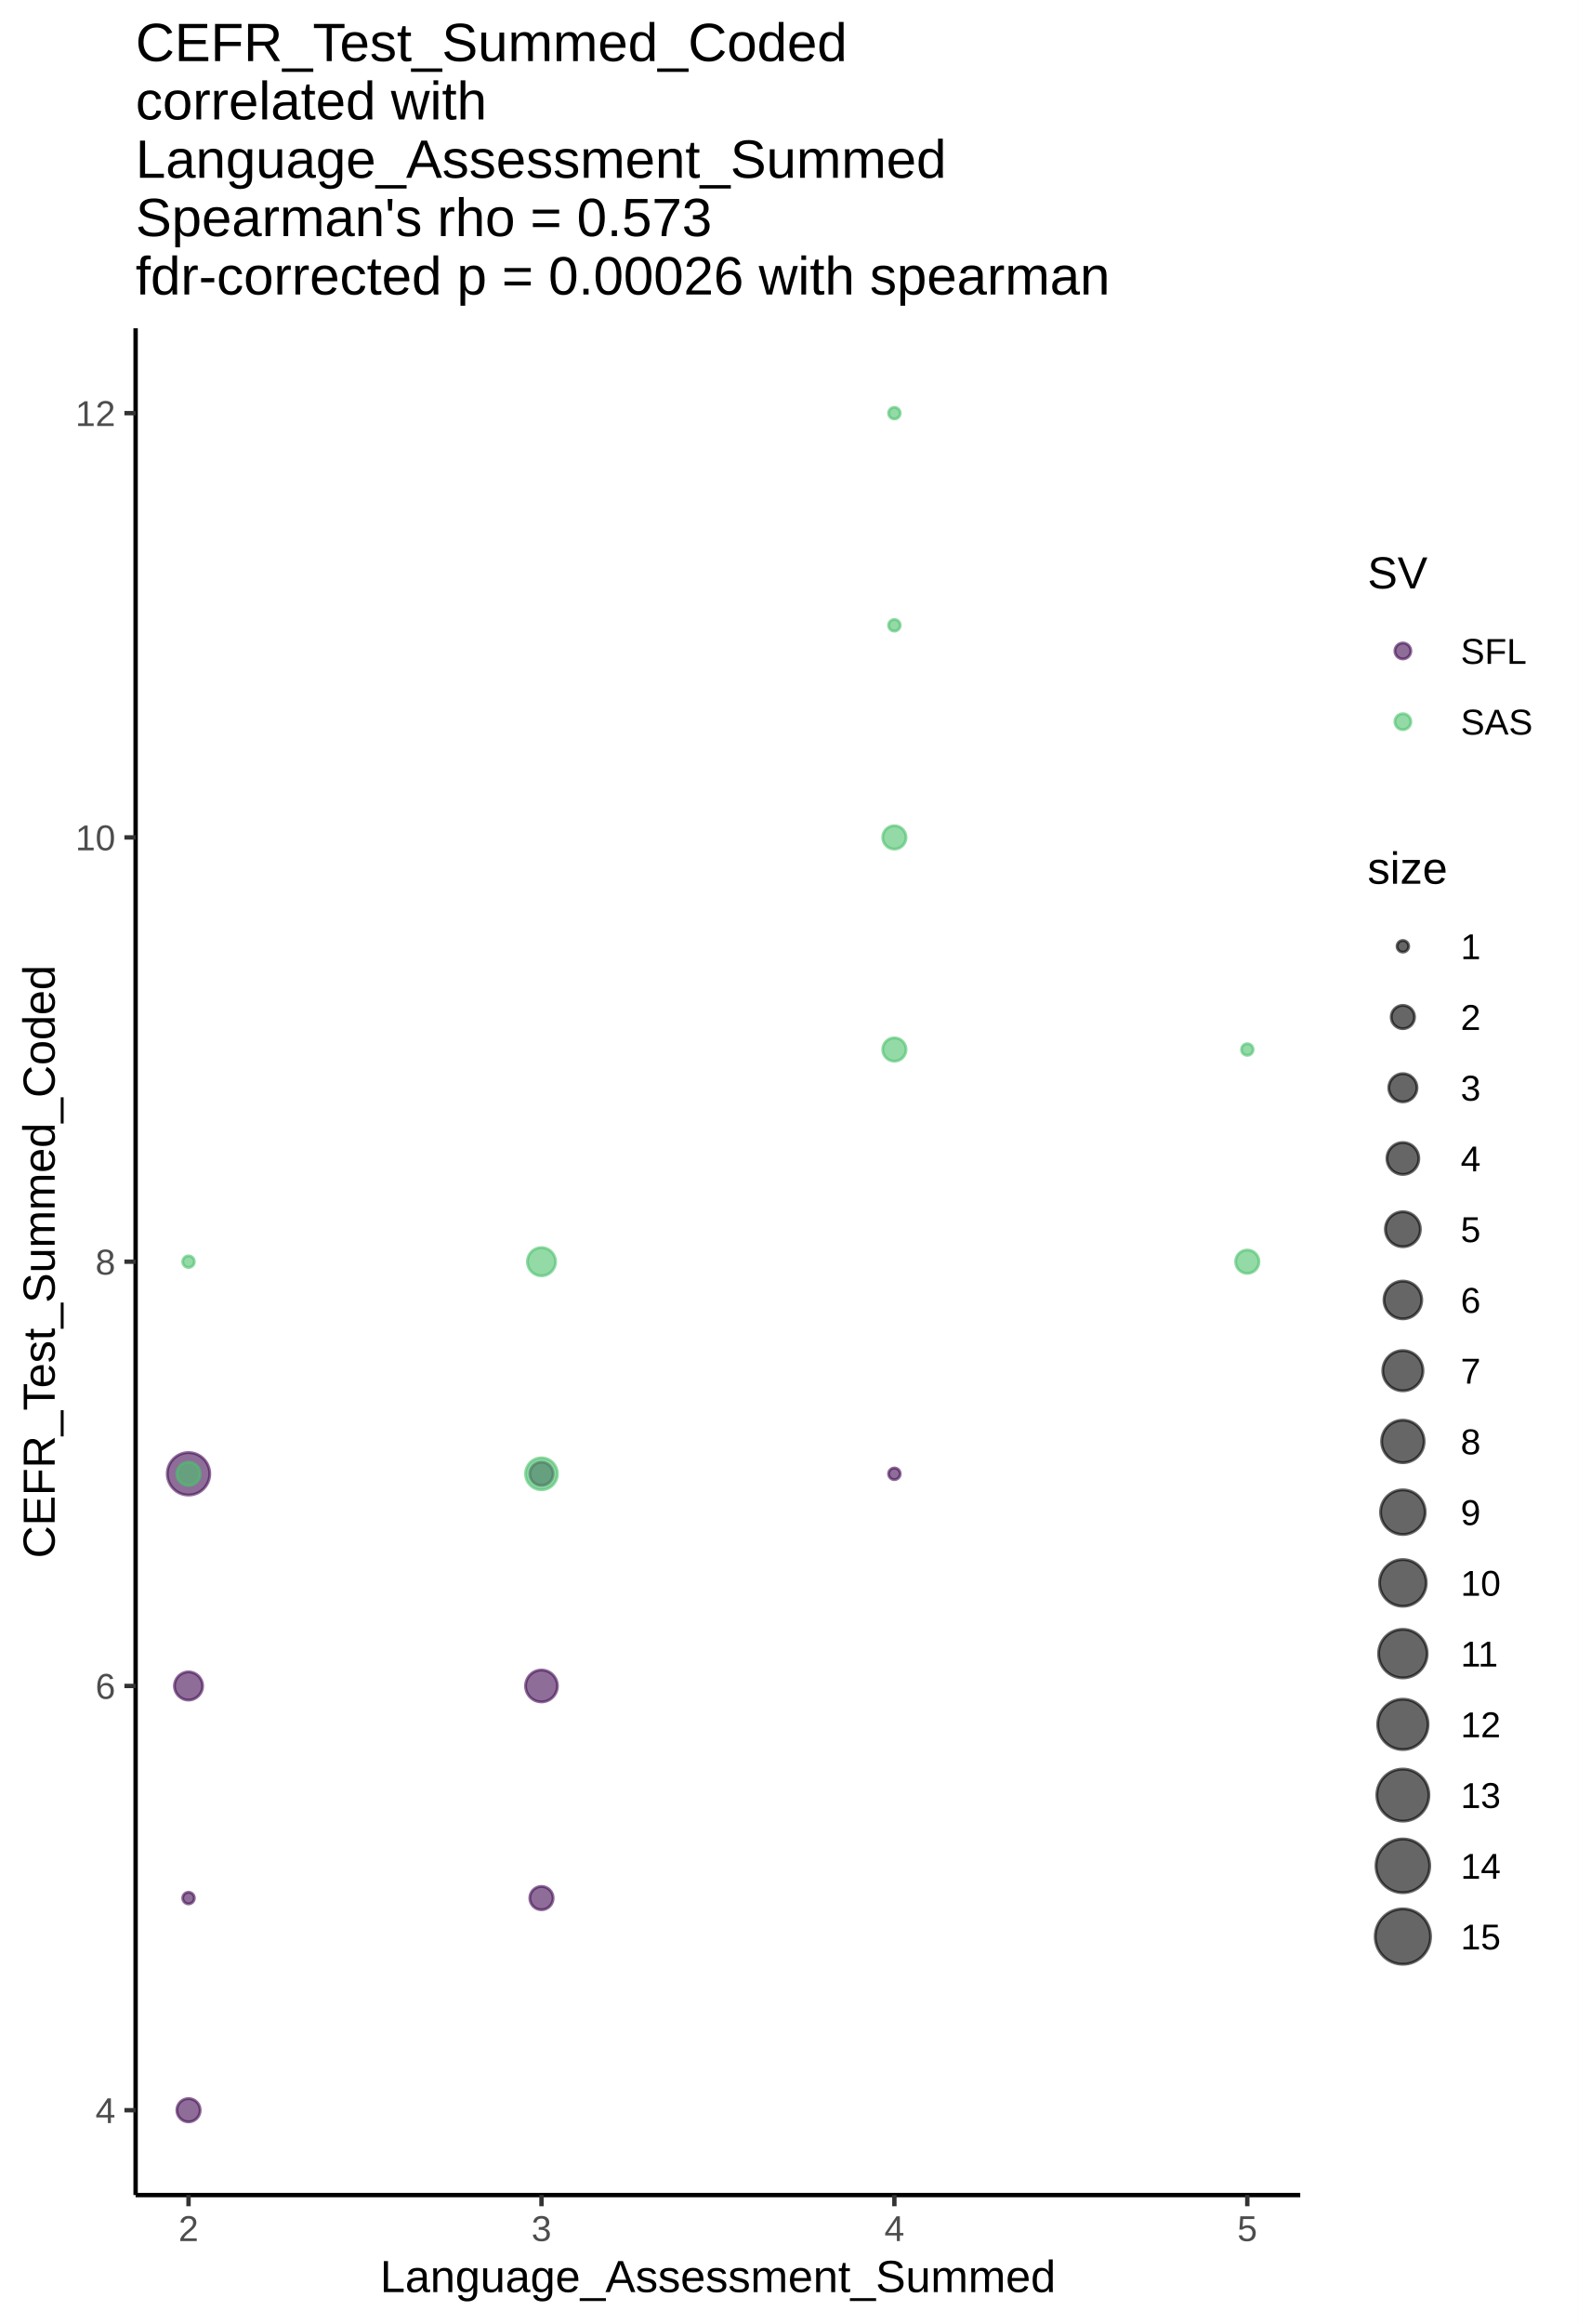
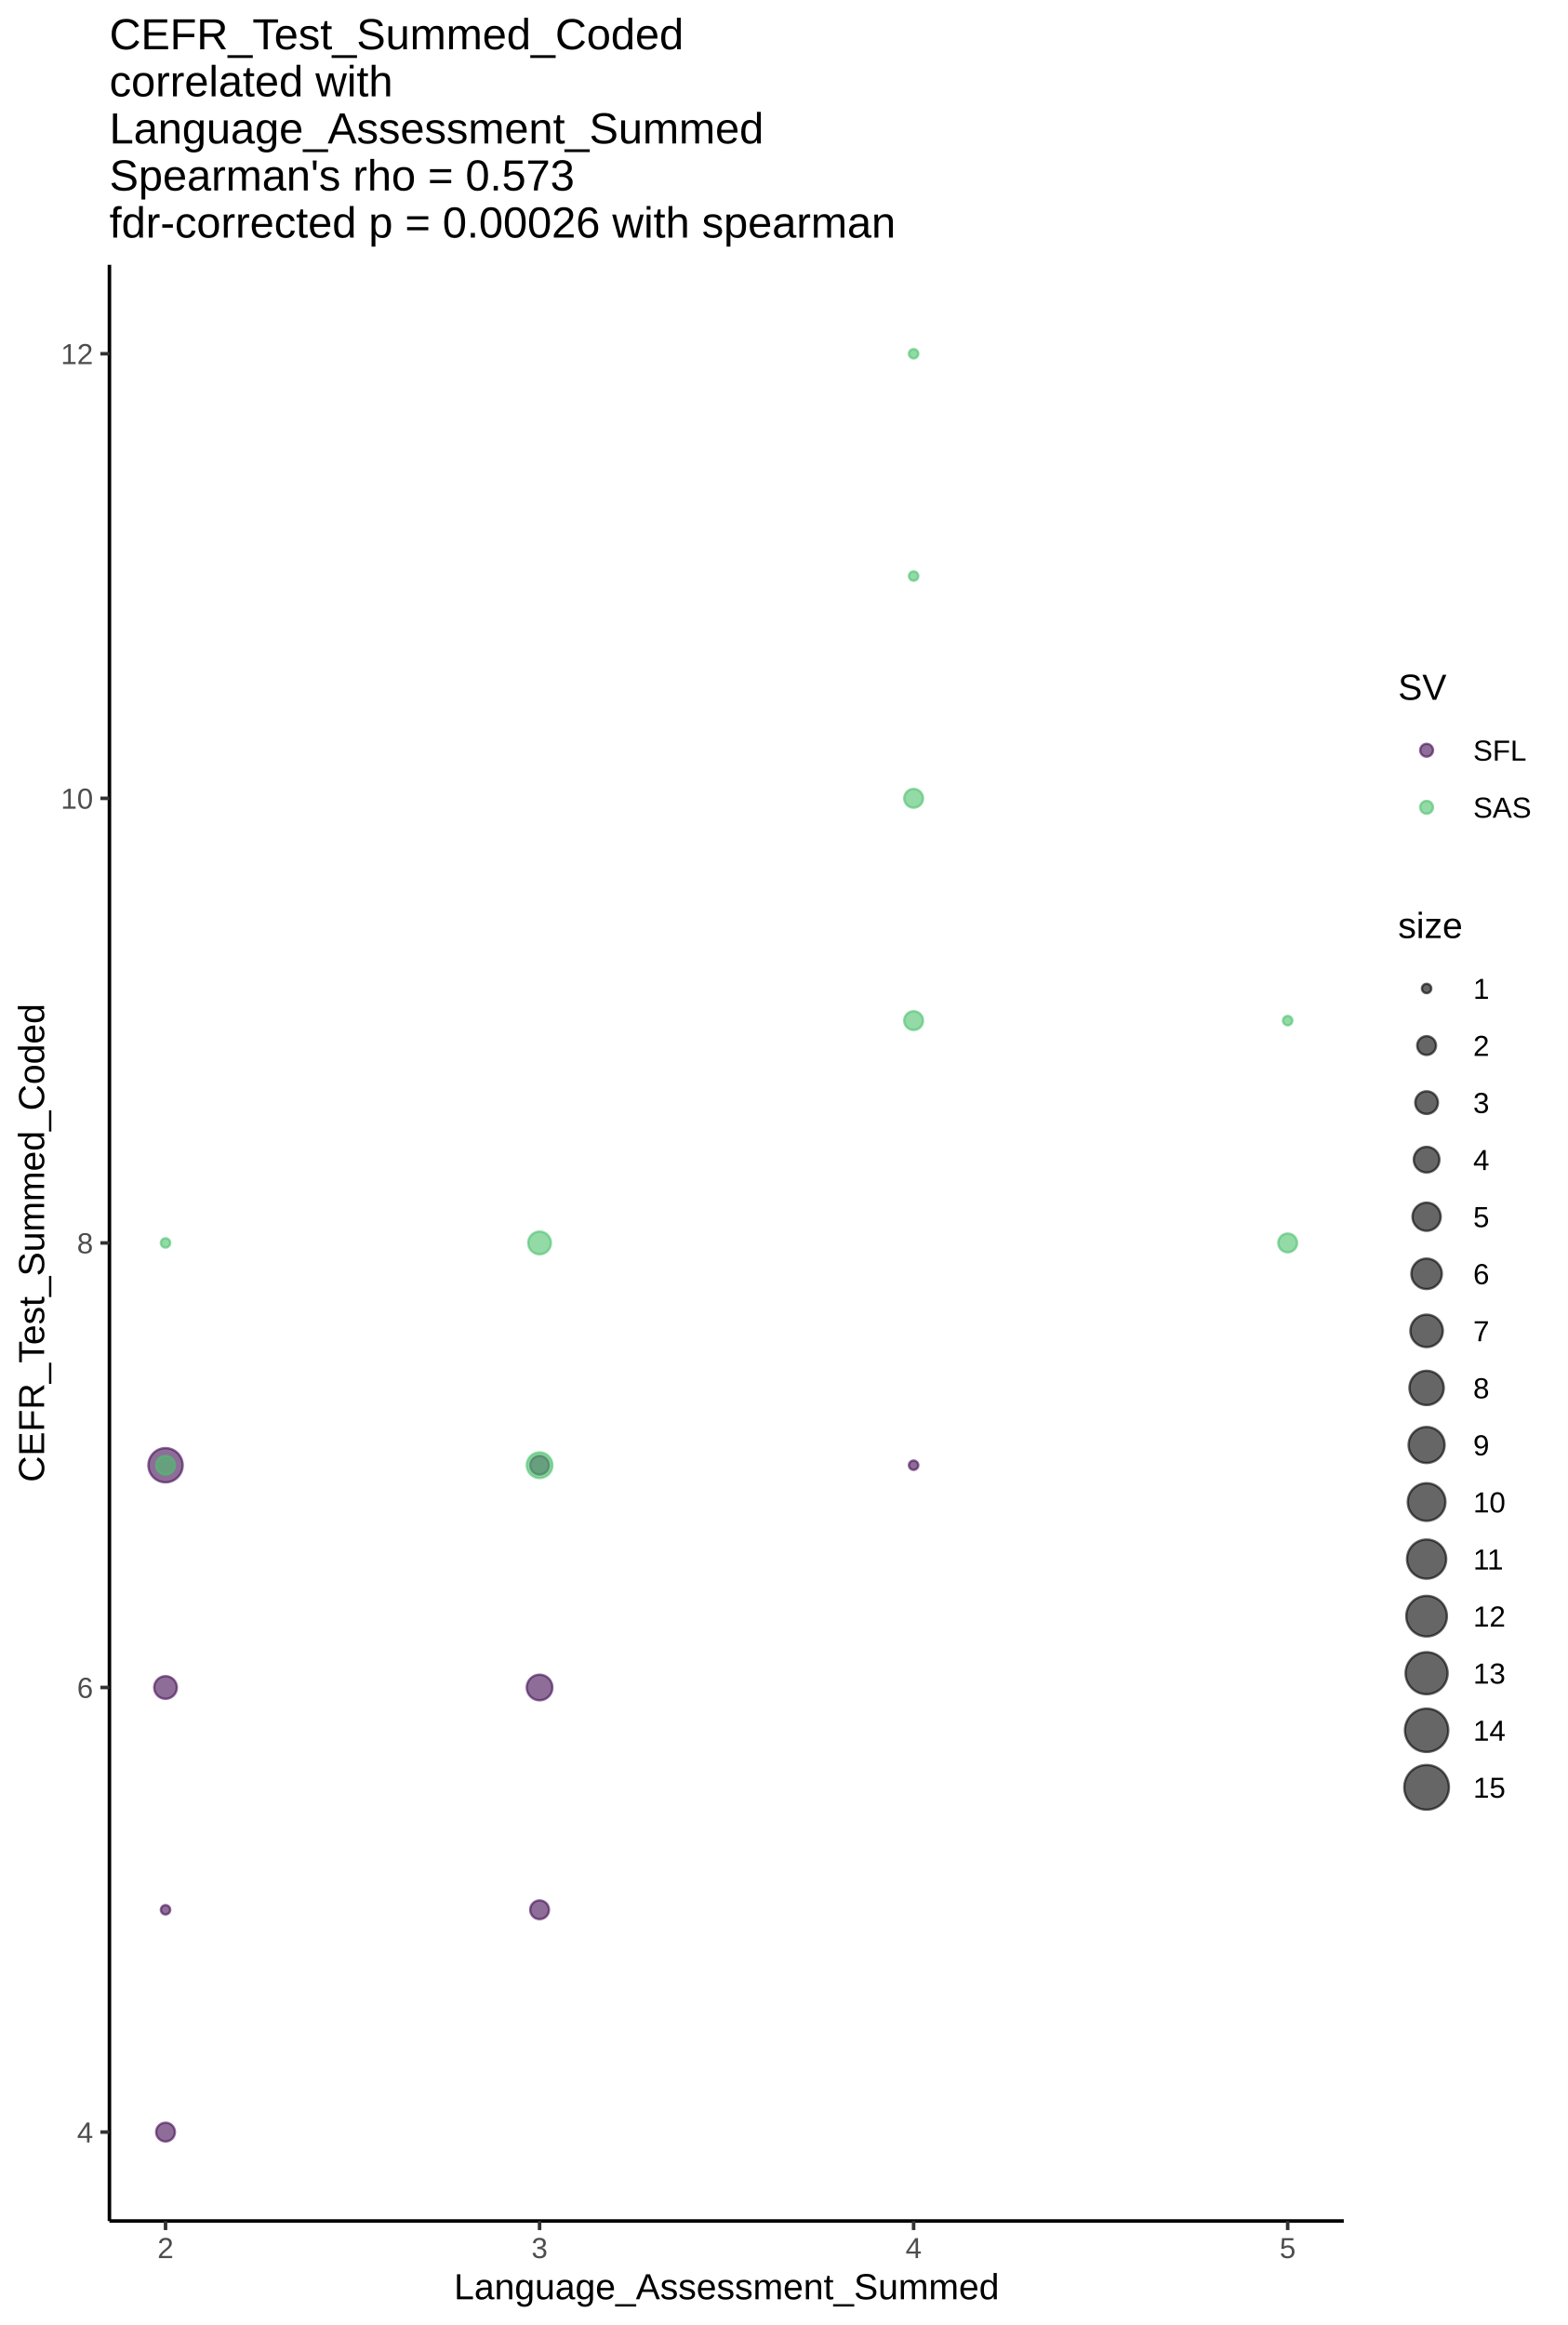
- <svg xmlns="http://www.w3.org/2000/svg" class="svglite" width="385.50pt" height="567.75pt" viewBox="0 0 385.50 567.75">
+ <svg xmlns="http://www.w3.org/2000/svg" class="svglite" width="474.70pt" height="704.09pt" viewBox="0 0 474.70 704.09">
  <defs>
    <style type="text/css">
    .svglite line, .svglite polyline, .svglite polygon, .svglite path, .svglite rect, .svglite circle {
      fill: none;
      stroke: #000000;
      stroke-linecap: round;
      stroke-linejoin: round;
      stroke-miterlimit: 10.00;
    }
    .svglite text {
      white-space: pre;
    }
  </style>
  </defs>
  <rect width="100%" height="100%" style="stroke: none; fill: #FFFFFF;" />
  <defs>
-     <clipPath id="cpMC4wMHwzODUuNTB8MC4wMHw1NjcuNzU=">
-       <rect x="0.00" y="0.00" width="385.50" height="567.75" />
+     <clipPath id="cpMC4wMHw0NzQuNzB8MC4wMHw3MDQuMDk=">
+       <rect x="0.00" y="0.00" width="474.70" height="704.09" />
    </clipPath>
  </defs>
-   <g clip-path="url(#cpMC4wMHwzODUuNTB8MC4wMHw1NjcuNzU=)">
-     <rect x="0.00" y="0.00" width="385.50" height="567.75" style="stroke-width: 1.07; stroke: #FFFFFF; fill: #FFFFFF;" />
+   <g clip-path="url(#cpMC4wMHw0NzQuNzB8MC4wMHw3MDQuMDk=)">
+     <rect x="0.00" y="0.00" width="474.70" height="704.09" style="stroke-width: 1.07; stroke: #FFFFFF; fill: #FFFFFF;" />
  </g>
  <defs>
-     <clipPath id="cpMzMuMTR8MzE3Ljc0fDgwLjIwfDUzNi4yNQ==">
-       <rect x="33.14" y="80.20" width="284.60" height="456.05" />
+     <clipPath id="cpMzMuMTR8NDA2Ljk0fDgwLjIwfDY3Mi42MA==">
+       <rect x="33.14" y="80.20" width="373.80" height="592.40" />
    </clipPath>
  </defs>
-   <g clip-path="url(#cpMzMuMTR8MzE3Ljc0fDgwLjIwfDUzNi4yNQ==)">
-     <rect x="33.14" y="80.20" width="284.60" height="456.05" style="stroke-width: 1.07; stroke: none; fill: #FFFFFF;" />
-     <circle cx="46.07" cy="515.52" r="2.85" style="stroke-width: 0.71; stroke: #440D54; stroke-opacity: 0.60; fill: #440D54; fill-opacity: 0.60;" />
-     <circle cx="46.07" cy="463.70" r="1.42" style="stroke-width: 0.71; stroke: #440D54; stroke-opacity: 0.60; fill: #440D54; fill-opacity: 0.60;" />
-     <circle cx="46.07" cy="411.88" r="3.44" style="stroke-width: 0.71; stroke: #440D54; stroke-opacity: 0.60; fill: #440D54; fill-opacity: 0.60;" />
-     <circle cx="46.07" cy="360.05" r="5.19" style="stroke-width: 0.71; stroke: #440D54; stroke-opacity: 0.60; fill: #440D54; fill-opacity: 0.60;" />
-     <circle cx="132.32" cy="463.70" r="2.85" style="stroke-width: 0.71; stroke: #440D54; stroke-opacity: 0.60; fill: #440D54; fill-opacity: 0.60;" />
-     <circle cx="132.32" cy="411.88" r="3.89" style="stroke-width: 0.71; stroke: #440D54; stroke-opacity: 0.60; fill: #440D54; fill-opacity: 0.60;" />
-     <circle cx="132.32" cy="360.05" r="2.85" style="stroke-width: 0.71; stroke: #440D54; stroke-opacity: 0.60; fill: #440D54; fill-opacity: 0.60;" />
-     <circle cx="218.56" cy="360.05" r="1.42" style="stroke-width: 0.71; stroke: #440D54; stroke-opacity: 0.60; fill: #440D54; fill-opacity: 0.60;" />
-     <circle cx="46.07" cy="360.05" r="2.85" style="stroke-width: 0.71; stroke: #4BC26C; stroke-opacity: 0.60; fill: #4BC26C; fill-opacity: 0.60;" />
-     <circle cx="46.07" cy="308.23" r="1.42" style="stroke-width: 0.71; stroke: #4BC26C; stroke-opacity: 0.60; fill: #4BC26C; fill-opacity: 0.60;" />
-     <circle cx="132.32" cy="360.05" r="3.89" style="stroke-width: 0.71; stroke: #4BC26C; stroke-opacity: 0.60; fill: #4BC26C; fill-opacity: 0.60;" />
-     <circle cx="132.32" cy="308.23" r="3.44" style="stroke-width: 0.71; stroke: #4BC26C; stroke-opacity: 0.60; fill: #4BC26C; fill-opacity: 0.60;" />
-     <circle cx="218.56" cy="256.40" r="2.85" style="stroke-width: 0.71; stroke: #4BC26C; stroke-opacity: 0.60; fill: #4BC26C; fill-opacity: 0.60;" />
-     <circle cx="218.56" cy="204.58" r="2.85" style="stroke-width: 0.71; stroke: #4BC26C; stroke-opacity: 0.60; fill: #4BC26C; fill-opacity: 0.60;" />
-     <circle cx="218.56" cy="152.76" r="1.42" style="stroke-width: 0.71; stroke: #4BC26C; stroke-opacity: 0.60; fill: #4BC26C; fill-opacity: 0.60;" />
-     <circle cx="218.56" cy="100.93" r="1.42" style="stroke-width: 0.71; stroke: #4BC26C; stroke-opacity: 0.60; fill: #4BC26C; fill-opacity: 0.60;" />
-     <circle cx="304.80" cy="308.23" r="2.85" style="stroke-width: 0.71; stroke: #4BC26C; stroke-opacity: 0.60; fill: #4BC26C; fill-opacity: 0.60;" />
-     <circle cx="304.80" cy="256.40" r="1.42" style="stroke-width: 0.71; stroke: #4BC26C; stroke-opacity: 0.60; fill: #4BC26C; fill-opacity: 0.60;" />
+   <g clip-path="url(#cpMzMuMTR8NDA2Ljk0fDgwLjIwfDY3Mi42MA==)">
+     <rect x="33.14" y="80.20" width="373.80" height="592.40" style="stroke-width: 1.07; stroke: none; fill: #FFFFFF;" />
+     <circle cx="50.13" cy="645.67" r="2.85" style="stroke-width: 0.71; stroke: #440D54; stroke-opacity: 0.60; fill: #440D54; fill-opacity: 0.60;" />
+     <circle cx="50.13" cy="578.35" r="1.42" style="stroke-width: 0.71; stroke: #440D54; stroke-opacity: 0.60; fill: #440D54; fill-opacity: 0.60;" />
+     <circle cx="50.13" cy="511.03" r="3.44" style="stroke-width: 0.71; stroke: #440D54; stroke-opacity: 0.60; fill: #440D54; fill-opacity: 0.60;" />
+     <circle cx="50.13" cy="443.72" r="5.19" style="stroke-width: 0.71; stroke: #440D54; stroke-opacity: 0.60; fill: #440D54; fill-opacity: 0.60;" />
+     <circle cx="163.40" cy="578.35" r="2.85" style="stroke-width: 0.71; stroke: #440D54; stroke-opacity: 0.60; fill: #440D54; fill-opacity: 0.60;" />
+     <circle cx="163.40" cy="511.03" r="3.89" style="stroke-width: 0.71; stroke: #440D54; stroke-opacity: 0.60; fill: #440D54; fill-opacity: 0.60;" />
+     <circle cx="163.40" cy="443.72" r="2.85" style="stroke-width: 0.71; stroke: #440D54; stroke-opacity: 0.60; fill: #440D54; fill-opacity: 0.60;" />
+     <circle cx="276.67" cy="443.72" r="1.42" style="stroke-width: 0.71; stroke: #440D54; stroke-opacity: 0.60; fill: #440D54; fill-opacity: 0.60;" />
+     <circle cx="50.13" cy="443.72" r="2.85" style="stroke-width: 0.71; stroke: #4BC26C; stroke-opacity: 0.60; fill: #4BC26C; fill-opacity: 0.60;" />
+     <circle cx="50.13" cy="376.40" r="1.42" style="stroke-width: 0.71; stroke: #4BC26C; stroke-opacity: 0.60; fill: #4BC26C; fill-opacity: 0.60;" />
+     <circle cx="163.40" cy="443.72" r="3.89" style="stroke-width: 0.71; stroke: #4BC26C; stroke-opacity: 0.60; fill: #4BC26C; fill-opacity: 0.60;" />
+     <circle cx="163.40" cy="376.40" r="3.44" style="stroke-width: 0.71; stroke: #4BC26C; stroke-opacity: 0.60; fill: #4BC26C; fill-opacity: 0.60;" />
+     <circle cx="276.67" cy="309.08" r="2.85" style="stroke-width: 0.71; stroke: #4BC26C; stroke-opacity: 0.60; fill: #4BC26C; fill-opacity: 0.60;" />
+     <circle cx="276.67" cy="241.76" r="2.85" style="stroke-width: 0.71; stroke: #4BC26C; stroke-opacity: 0.60; fill: #4BC26C; fill-opacity: 0.60;" />
+     <circle cx="276.67" cy="174.45" r="1.42" style="stroke-width: 0.71; stroke: #4BC26C; stroke-opacity: 0.60; fill: #4BC26C; fill-opacity: 0.60;" />
+     <circle cx="276.67" cy="107.13" r="1.42" style="stroke-width: 0.71; stroke: #4BC26C; stroke-opacity: 0.60; fill: #4BC26C; fill-opacity: 0.60;" />
+     <circle cx="389.95" cy="376.40" r="2.85" style="stroke-width: 0.71; stroke: #4BC26C; stroke-opacity: 0.60; fill: #4BC26C; fill-opacity: 0.60;" />
+     <circle cx="389.95" cy="309.08" r="1.42" style="stroke-width: 0.71; stroke: #4BC26C; stroke-opacity: 0.60; fill: #4BC26C; fill-opacity: 0.60;" />
  </g>
-   <g clip-path="url(#cpMC4wMHwzODUuNTB8MC4wMHw1NjcuNzU=)">
-     <polyline points="33.14,536.25 33.14,80.20 " style="stroke-width: 1.07; stroke-linecap: butt;" />
-     <text x="28.21" y="518.67" text-anchor="end" style="font-size: 8.80px;fill: #4D4D4D; font-family: &quot;Arial&quot;;" textLength="4.90px" lengthAdjust="spacingAndGlyphs">4</text>
-     <text x="28.21" y="415.03" text-anchor="end" style="font-size: 8.80px;fill: #4D4D4D; font-family: &quot;Arial&quot;;" textLength="4.90px" lengthAdjust="spacingAndGlyphs">6</text>
-     <text x="28.21" y="311.38" text-anchor="end" style="font-size: 8.80px;fill: #4D4D4D; font-family: &quot;Arial&quot;;" textLength="4.90px" lengthAdjust="spacingAndGlyphs">8</text>
-     <text x="28.21" y="207.73" text-anchor="end" style="font-size: 8.80px;fill: #4D4D4D; font-family: &quot;Arial&quot;;" textLength="9.79px" lengthAdjust="spacingAndGlyphs">10</text>
-     <text x="28.21" y="104.08" text-anchor="end" style="font-size: 8.80px;fill: #4D4D4D; font-family: &quot;Arial&quot;;" textLength="9.79px" lengthAdjust="spacingAndGlyphs">12</text>
-     <polyline points="30.40,515.52 33.14,515.52 " style="stroke-width: 1.07; stroke: #333333; stroke-linecap: butt;" />
-     <polyline points="30.40,411.88 33.14,411.88 " style="stroke-width: 1.07; stroke: #333333; stroke-linecap: butt;" />
-     <polyline points="30.40,308.23 33.14,308.23 " style="stroke-width: 1.07; stroke: #333333; stroke-linecap: butt;" />
-     <polyline points="30.40,204.58 33.14,204.58 " style="stroke-width: 1.07; stroke: #333333; stroke-linecap: butt;" />
-     <polyline points="30.40,100.93 33.14,100.93 " style="stroke-width: 1.07; stroke: #333333; stroke-linecap: butt;" />
-     <polyline points="33.14,536.25 317.74,536.25 " style="stroke-width: 1.07; stroke-linecap: butt;" />
-     <polyline points="46.07,538.99 46.07,536.25 " style="stroke-width: 1.07; stroke: #333333; stroke-linecap: butt;" />
-     <polyline points="132.32,538.99 132.32,536.25 " style="stroke-width: 1.07; stroke: #333333; stroke-linecap: butt;" />
-     <polyline points="218.56,538.99 218.56,536.25 " style="stroke-width: 1.07; stroke: #333333; stroke-linecap: butt;" />
-     <polyline points="304.80,538.99 304.80,536.25 " style="stroke-width: 1.07; stroke: #333333; stroke-linecap: butt;" />
-     <text x="46.07" y="547.49" text-anchor="middle" style="font-size: 8.80px;fill: #4D4D4D; font-family: &quot;Arial&quot;;" textLength="4.90px" lengthAdjust="spacingAndGlyphs">2</text>
-     <text x="132.32" y="547.49" text-anchor="middle" style="font-size: 8.80px;fill: #4D4D4D; font-family: &quot;Arial&quot;;" textLength="4.90px" lengthAdjust="spacingAndGlyphs">3</text>
-     <text x="218.56" y="547.49" text-anchor="middle" style="font-size: 8.80px;fill: #4D4D4D; font-family: &quot;Arial&quot;;" textLength="4.90px" lengthAdjust="spacingAndGlyphs">4</text>
-     <text x="304.80" y="547.49" text-anchor="middle" style="font-size: 8.80px;fill: #4D4D4D; font-family: &quot;Arial&quot;;" textLength="4.90px" lengthAdjust="spacingAndGlyphs">5</text>
-     <text x="175.44" y="559.95" text-anchor="middle" style="font-size: 11.00px; font-family: &quot;Arial&quot;;" textLength="165.15px" lengthAdjust="spacingAndGlyphs">Language_Assessment_Summed</text>
-     <text transform="translate(13.36,308.23) rotate(-90)" text-anchor="middle" style="font-size: 11.00px; font-family: &quot;Arial&quot;;" textLength="144.93px" lengthAdjust="spacingAndGlyphs">CEFR_Test_Summed_Coded</text>
-     <rect x="328.70" y="129.23" width="51.32" height="61.19" style="stroke-width: 1.07; stroke: none; fill: #FFFFFF;" />
-     <text x="334.18" y="143.75" style="font-size: 11.00px; font-family: &quot;Arial&quot;;" textLength="14.67px" lengthAdjust="spacingAndGlyphs">SV</text>
-     <circle cx="342.82" cy="159.03" r="1.95" style="stroke-width: 0.71; stroke: #440D54; stroke-opacity: 0.60; fill: #440D54; fill-opacity: 0.60;" />
-     <circle cx="342.82" cy="176.31" r="1.95" style="stroke-width: 0.71; stroke: #4BC26C; stroke-opacity: 0.60; fill: #4BC26C; fill-opacity: 0.60;" />
-     <text x="356.94" y="162.18" style="font-size: 8.80px; font-family: &quot;Arial&quot;;" textLength="16.14px" lengthAdjust="spacingAndGlyphs">SFL</text>
-     <text x="356.94" y="179.46" style="font-size: 8.80px; font-family: &quot;Arial&quot;;" textLength="17.60px" lengthAdjust="spacingAndGlyphs">SAS</text>
-     <rect x="328.70" y="201.39" width="43.51" height="285.83" style="stroke-width: 1.07; stroke: none; fill: #FFFFFF;" />
-     <text x="334.18" y="215.90" style="font-size: 11.00px; font-family: &quot;Arial&quot;;" textLength="19.56px" lengthAdjust="spacingAndGlyphs">size</text>
-     <circle cx="342.82" cy="231.18" r="1.42" style="stroke-width: 0.71; stroke: #000000; stroke-opacity: 0.60; fill: #000000; fill-opacity: 0.60;" />
-     <circle cx="342.82" cy="248.46" r="2.85" style="stroke-width: 0.71; stroke: #000000; stroke-opacity: 0.60; fill: #000000; fill-opacity: 0.60;" />
-     <circle cx="342.82" cy="265.74" r="3.44" style="stroke-width: 0.71; stroke: #000000; stroke-opacity: 0.60; fill: #000000; fill-opacity: 0.60;" />
-     <circle cx="342.82" cy="283.02" r="3.89" style="stroke-width: 0.71; stroke: #000000; stroke-opacity: 0.60; fill: #000000; fill-opacity: 0.60;" />
-     <circle cx="342.82" cy="300.30" r="4.27" style="stroke-width: 0.71; stroke: #000000; stroke-opacity: 0.60; fill: #000000; fill-opacity: 0.60;" />
-     <circle cx="342.82" cy="317.58" r="4.61" style="stroke-width: 0.71; stroke: #000000; stroke-opacity: 0.60; fill: #000000; fill-opacity: 0.60;" />
-     <circle cx="342.82" cy="334.86" r="4.91" style="stroke-width: 0.71; stroke: #000000; stroke-opacity: 0.60; fill: #000000; fill-opacity: 0.60;" />
-     <circle cx="342.82" cy="352.14" r="5.19" style="stroke-width: 0.71; stroke: #000000; stroke-opacity: 0.60; fill: #000000; fill-opacity: 0.60;" />
-     <circle cx="342.82" cy="369.42" r="5.45" style="stroke-width: 0.71; stroke: #000000; stroke-opacity: 0.60; fill: #000000; fill-opacity: 0.60;" />
-     <circle cx="342.82" cy="386.70" r="5.70" style="stroke-width: 0.71; stroke: #000000; stroke-opacity: 0.60; fill: #000000; fill-opacity: 0.60;" />
-     <circle cx="342.82" cy="403.98" r="5.93" style="stroke-width: 0.71; stroke: #000000; stroke-opacity: 0.60; fill: #000000; fill-opacity: 0.60;" />
-     <circle cx="342.82" cy="421.26" r="6.15" style="stroke-width: 0.71; stroke: #000000; stroke-opacity: 0.60; fill: #000000; fill-opacity: 0.60;" />
-     <circle cx="342.82" cy="438.54" r="6.36" style="stroke-width: 0.71; stroke: #000000; stroke-opacity: 0.60; fill: #000000; fill-opacity: 0.60;" />
-     <circle cx="342.82" cy="455.82" r="6.56" style="stroke-width: 0.71; stroke: #000000; stroke-opacity: 0.60; fill: #000000; fill-opacity: 0.60;" />
-     <circle cx="342.82" cy="473.10" r="6.76" style="stroke-width: 0.71; stroke: #000000; stroke-opacity: 0.60; fill: #000000; fill-opacity: 0.60;" />
-     <text x="356.94" y="234.33" style="font-size: 8.80px; font-family: &quot;Arial&quot;;" textLength="4.90px" lengthAdjust="spacingAndGlyphs">1</text>
-     <text x="356.94" y="251.61" style="font-size: 8.80px; font-family: &quot;Arial&quot;;" textLength="4.90px" lengthAdjust="spacingAndGlyphs">2</text>
-     <text x="356.94" y="268.89" style="font-size: 8.80px; font-family: &quot;Arial&quot;;" textLength="4.90px" lengthAdjust="spacingAndGlyphs">3</text>
-     <text x="356.94" y="286.17" style="font-size: 8.80px; font-family: &quot;Arial&quot;;" textLength="4.90px" lengthAdjust="spacingAndGlyphs">4</text>
-     <text x="356.94" y="303.45" style="font-size: 8.80px; font-family: &quot;Arial&quot;;" textLength="4.90px" lengthAdjust="spacingAndGlyphs">5</text>
-     <text x="356.94" y="320.73" style="font-size: 8.80px; font-family: &quot;Arial&quot;;" textLength="4.90px" lengthAdjust="spacingAndGlyphs">6</text>
-     <text x="356.94" y="338.01" style="font-size: 8.80px; font-family: &quot;Arial&quot;;" textLength="4.90px" lengthAdjust="spacingAndGlyphs">7</text>
-     <text x="356.94" y="355.29" style="font-size: 8.80px; font-family: &quot;Arial&quot;;" textLength="4.90px" lengthAdjust="spacingAndGlyphs">8</text>
-     <text x="356.94" y="372.57" style="font-size: 8.80px; font-family: &quot;Arial&quot;;" textLength="4.90px" lengthAdjust="spacingAndGlyphs">9</text>
-     <text x="356.94" y="389.85" style="font-size: 8.80px; font-family: &quot;Arial&quot;;" textLength="9.79px" lengthAdjust="spacingAndGlyphs">10</text>
-     <text x="356.94" y="407.13" style="font-size: 8.80px; font-family: &quot;Arial&quot;;" textLength="9.14px" lengthAdjust="spacingAndGlyphs">11</text>
-     <text x="356.94" y="424.41" style="font-size: 8.80px; font-family: &quot;Arial&quot;;" textLength="9.79px" lengthAdjust="spacingAndGlyphs">12</text>
-     <text x="356.94" y="441.69" style="font-size: 8.80px; font-family: &quot;Arial&quot;;" textLength="9.79px" lengthAdjust="spacingAndGlyphs">13</text>
-     <text x="356.94" y="458.97" style="font-size: 8.80px; font-family: &quot;Arial&quot;;" textLength="9.79px" lengthAdjust="spacingAndGlyphs">14</text>
-     <text x="356.94" y="476.25" style="font-size: 8.80px; font-family: &quot;Arial&quot;;" textLength="9.79px" lengthAdjust="spacingAndGlyphs">15</text>
+   <g clip-path="url(#cpMC4wMHw0NzQuNzB8MC4wMHw3MDQuMDk=)">
+     <polyline points="33.14,672.60 33.14,80.20 " style="stroke-width: 1.07; stroke-linecap: butt;" />
+     <text x="28.21" y="648.82" text-anchor="end" style="font-size: 8.80px;fill: #4D4D4D; font-family: &quot;Arial&quot;;" textLength="4.90px" lengthAdjust="spacingAndGlyphs">4</text>
+     <text x="28.21" y="514.18" text-anchor="end" style="font-size: 8.80px;fill: #4D4D4D; font-family: &quot;Arial&quot;;" textLength="4.90px" lengthAdjust="spacingAndGlyphs">6</text>
+     <text x="28.21" y="379.55" text-anchor="end" style="font-size: 8.80px;fill: #4D4D4D; font-family: &quot;Arial&quot;;" textLength="4.90px" lengthAdjust="spacingAndGlyphs">8</text>
+     <text x="28.21" y="244.91" text-anchor="end" style="font-size: 8.80px;fill: #4D4D4D; font-family: &quot;Arial&quot;;" textLength="9.79px" lengthAdjust="spacingAndGlyphs">10</text>
+     <text x="28.21" y="110.28" text-anchor="end" style="font-size: 8.80px;fill: #4D4D4D; font-family: &quot;Arial&quot;;" textLength="9.79px" lengthAdjust="spacingAndGlyphs">12</text>
+     <polyline points="30.40,645.67 33.14,645.67 " style="stroke-width: 1.07; stroke: #333333; stroke-linecap: butt;" />
+     <polyline points="30.40,511.03 33.14,511.03 " style="stroke-width: 1.07; stroke: #333333; stroke-linecap: butt;" />
+     <polyline points="30.40,376.40 33.14,376.40 " style="stroke-width: 1.07; stroke: #333333; stroke-linecap: butt;" />
+     <polyline points="30.40,241.76 33.14,241.76 " style="stroke-width: 1.07; stroke: #333333; stroke-linecap: butt;" />
+     <polyline points="30.40,107.13 33.14,107.13 " style="stroke-width: 1.07; stroke: #333333; stroke-linecap: butt;" />
+     <polyline points="33.14,672.60 406.94,672.60 " style="stroke-width: 1.07; stroke-linecap: butt;" />
+     <polyline points="50.13,675.34 50.13,672.60 " style="stroke-width: 1.07; stroke: #333333; stroke-linecap: butt;" />
+     <polyline points="163.40,675.34 163.40,672.60 " style="stroke-width: 1.07; stroke: #333333; stroke-linecap: butt;" />
+     <polyline points="276.67,675.34 276.67,672.60 " style="stroke-width: 1.07; stroke: #333333; stroke-linecap: butt;" />
+     <polyline points="389.95,675.34 389.95,672.60 " style="stroke-width: 1.07; stroke: #333333; stroke-linecap: butt;" />
+     <text x="50.13" y="683.83" text-anchor="middle" style="font-size: 8.80px;fill: #4D4D4D; font-family: &quot;Arial&quot;;" textLength="4.90px" lengthAdjust="spacingAndGlyphs">2</text>
+     <text x="163.40" y="683.83" text-anchor="middle" style="font-size: 8.80px;fill: #4D4D4D; font-family: &quot;Arial&quot;;" textLength="4.90px" lengthAdjust="spacingAndGlyphs">3</text>
+     <text x="276.67" y="683.83" text-anchor="middle" style="font-size: 8.80px;fill: #4D4D4D; font-family: &quot;Arial&quot;;" textLength="4.90px" lengthAdjust="spacingAndGlyphs">4</text>
+     <text x="389.95" y="683.83" text-anchor="middle" style="font-size: 8.80px;fill: #4D4D4D; font-family: &quot;Arial&quot;;" textLength="4.90px" lengthAdjust="spacingAndGlyphs">5</text>
+     <text x="220.04" y="696.30" text-anchor="middle" style="font-size: 11.00px; font-family: &quot;Arial&quot;;" textLength="165.15px" lengthAdjust="spacingAndGlyphs">Language_Assessment_Summed</text>
+     <text transform="translate(13.36,376.40) rotate(-90)" text-anchor="middle" style="font-size: 11.00px; font-family: &quot;Arial&quot;;" textLength="144.93px" lengthAdjust="spacingAndGlyphs">CEFR_Test_Summed_Coded</text>
+     <rect x="417.90" y="197.41" width="51.32" height="61.19" style="stroke-width: 1.07; stroke: none; fill: #FFFFFF;" />
+     <text x="423.38" y="211.92" style="font-size: 11.00px; font-family: &quot;Arial&quot;;" textLength="14.67px" lengthAdjust="spacingAndGlyphs">SV</text>
+     <circle cx="432.02" cy="227.20" r="1.95" style="stroke-width: 0.71; stroke: #440D54; stroke-opacity: 0.60; fill: #440D54; fill-opacity: 0.60;" />
+     <circle cx="432.02" cy="244.48" r="1.95" style="stroke-width: 0.71; stroke: #4BC26C; stroke-opacity: 0.60; fill: #4BC26C; fill-opacity: 0.60;" />
+     <text x="446.13" y="230.35" style="font-size: 8.80px; font-family: &quot;Arial&quot;;" textLength="16.14px" lengthAdjust="spacingAndGlyphs">SFL</text>
+     <text x="446.13" y="247.63" style="font-size: 8.80px; font-family: &quot;Arial&quot;;" textLength="17.60px" lengthAdjust="spacingAndGlyphs">SAS</text>
+     <rect x="417.90" y="269.56" width="43.51" height="285.83" style="stroke-width: 1.07; stroke: none; fill: #FFFFFF;" />
+     <text x="423.38" y="284.07" style="font-size: 11.00px; font-family: &quot;Arial&quot;;" textLength="19.56px" lengthAdjust="spacingAndGlyphs">size</text>
+     <circle cx="432.02" cy="299.35" r="1.42" style="stroke-width: 0.71; stroke: #000000; stroke-opacity: 0.60; fill: #000000; fill-opacity: 0.60;" />
+     <circle cx="432.02" cy="316.63" r="2.85" style="stroke-width: 0.71; stroke: #000000; stroke-opacity: 0.60; fill: #000000; fill-opacity: 0.60;" />
+     <circle cx="432.02" cy="333.91" r="3.44" style="stroke-width: 0.71; stroke: #000000; stroke-opacity: 0.60; fill: #000000; fill-opacity: 0.60;" />
+     <circle cx="432.02" cy="351.19" r="3.89" style="stroke-width: 0.71; stroke: #000000; stroke-opacity: 0.60; fill: #000000; fill-opacity: 0.60;" />
+     <circle cx="432.02" cy="368.47" r="4.27" style="stroke-width: 0.71; stroke: #000000; stroke-opacity: 0.60; fill: #000000; fill-opacity: 0.60;" />
+     <circle cx="432.02" cy="385.75" r="4.61" style="stroke-width: 0.71; stroke: #000000; stroke-opacity: 0.60; fill: #000000; fill-opacity: 0.60;" />
+     <circle cx="432.02" cy="403.03" r="4.91" style="stroke-width: 0.71; stroke: #000000; stroke-opacity: 0.60; fill: #000000; fill-opacity: 0.60;" />
+     <circle cx="432.02" cy="420.31" r="5.19" style="stroke-width: 0.71; stroke: #000000; stroke-opacity: 0.60; fill: #000000; fill-opacity: 0.60;" />
+     <circle cx="432.02" cy="437.59" r="5.45" style="stroke-width: 0.71; stroke: #000000; stroke-opacity: 0.60; fill: #000000; fill-opacity: 0.60;" />
+     <circle cx="432.02" cy="454.87" r="5.70" style="stroke-width: 0.71; stroke: #000000; stroke-opacity: 0.60; fill: #000000; fill-opacity: 0.60;" />
+     <circle cx="432.02" cy="472.15" r="5.93" style="stroke-width: 0.71; stroke: #000000; stroke-opacity: 0.60; fill: #000000; fill-opacity: 0.60;" />
+     <circle cx="432.02" cy="489.43" r="6.15" style="stroke-width: 0.71; stroke: #000000; stroke-opacity: 0.60; fill: #000000; fill-opacity: 0.60;" />
+     <circle cx="432.02" cy="506.71" r="6.36" style="stroke-width: 0.71; stroke: #000000; stroke-opacity: 0.60; fill: #000000; fill-opacity: 0.60;" />
+     <circle cx="432.02" cy="523.99" r="6.56" style="stroke-width: 0.71; stroke: #000000; stroke-opacity: 0.60; fill: #000000; fill-opacity: 0.60;" />
+     <circle cx="432.02" cy="541.27" r="6.76" style="stroke-width: 0.71; stroke: #000000; stroke-opacity: 0.60; fill: #000000; fill-opacity: 0.60;" />
+     <text x="446.13" y="302.50" style="font-size: 8.80px; font-family: &quot;Arial&quot;;" textLength="4.90px" lengthAdjust="spacingAndGlyphs">1</text>
+     <text x="446.13" y="319.78" style="font-size: 8.80px; font-family: &quot;Arial&quot;;" textLength="4.90px" lengthAdjust="spacingAndGlyphs">2</text>
+     <text x="446.13" y="337.06" style="font-size: 8.80px; font-family: &quot;Arial&quot;;" textLength="4.90px" lengthAdjust="spacingAndGlyphs">3</text>
+     <text x="446.13" y="354.34" style="font-size: 8.80px; font-family: &quot;Arial&quot;;" textLength="4.90px" lengthAdjust="spacingAndGlyphs">4</text>
+     <text x="446.13" y="371.62" style="font-size: 8.80px; font-family: &quot;Arial&quot;;" textLength="4.90px" lengthAdjust="spacingAndGlyphs">5</text>
+     <text x="446.13" y="388.90" style="font-size: 8.80px; font-family: &quot;Arial&quot;;" textLength="4.90px" lengthAdjust="spacingAndGlyphs">6</text>
+     <text x="446.13" y="406.18" style="font-size: 8.80px; font-family: &quot;Arial&quot;;" textLength="4.90px" lengthAdjust="spacingAndGlyphs">7</text>
+     <text x="446.13" y="423.46" style="font-size: 8.80px; font-family: &quot;Arial&quot;;" textLength="4.90px" lengthAdjust="spacingAndGlyphs">8</text>
+     <text x="446.13" y="440.74" style="font-size: 8.80px; font-family: &quot;Arial&quot;;" textLength="4.90px" lengthAdjust="spacingAndGlyphs">9</text>
+     <text x="446.13" y="458.02" style="font-size: 8.80px; font-family: &quot;Arial&quot;;" textLength="9.79px" lengthAdjust="spacingAndGlyphs">10</text>
+     <text x="446.13" y="475.30" style="font-size: 8.80px; font-family: &quot;Arial&quot;;" textLength="9.14px" lengthAdjust="spacingAndGlyphs">11</text>
+     <text x="446.13" y="492.58" style="font-size: 8.80px; font-family: &quot;Arial&quot;;" textLength="9.79px" lengthAdjust="spacingAndGlyphs">12</text>
+     <text x="446.13" y="509.86" style="font-size: 8.80px; font-family: &quot;Arial&quot;;" textLength="9.79px" lengthAdjust="spacingAndGlyphs">13</text>
+     <text x="446.13" y="527.14" style="font-size: 8.80px; font-family: &quot;Arial&quot;;" textLength="9.79px" lengthAdjust="spacingAndGlyphs">14</text>
+     <text x="446.13" y="544.42" style="font-size: 8.80px; font-family: &quot;Arial&quot;;" textLength="9.79px" lengthAdjust="spacingAndGlyphs">15</text>
    <text x="33.14" y="14.93" style="font-size: 13.20px; font-family: &quot;Arial&quot;;" textLength="173.76px" lengthAdjust="spacingAndGlyphs">CEFR_Test_Summed_Coded</text>
    <text x="33.14" y="29.18" style="font-size: 13.20px; font-family: &quot;Arial&quot;;" textLength="85.78px" lengthAdjust="spacingAndGlyphs">correlated with</text>
    <text x="33.14" y="43.44" style="font-size: 13.20px; font-family: &quot;Arial&quot;;" textLength="197.99px" lengthAdjust="spacingAndGlyphs">Language_Assessment_Summed</text>
    <text x="33.14" y="57.69" style="font-size: 13.20px; font-family: &quot;Arial&quot;;" textLength="140.75px" lengthAdjust="spacingAndGlyphs">Spearman's rho = 0.573</text>
    <text x="33.14" y="71.95" style="font-size: 13.20px; font-family: &quot;Arial&quot;;" textLength="237.94px" lengthAdjust="spacingAndGlyphs">fdr-corrected p = 0.00026 with spearman</text>
  </g>
</svg>
